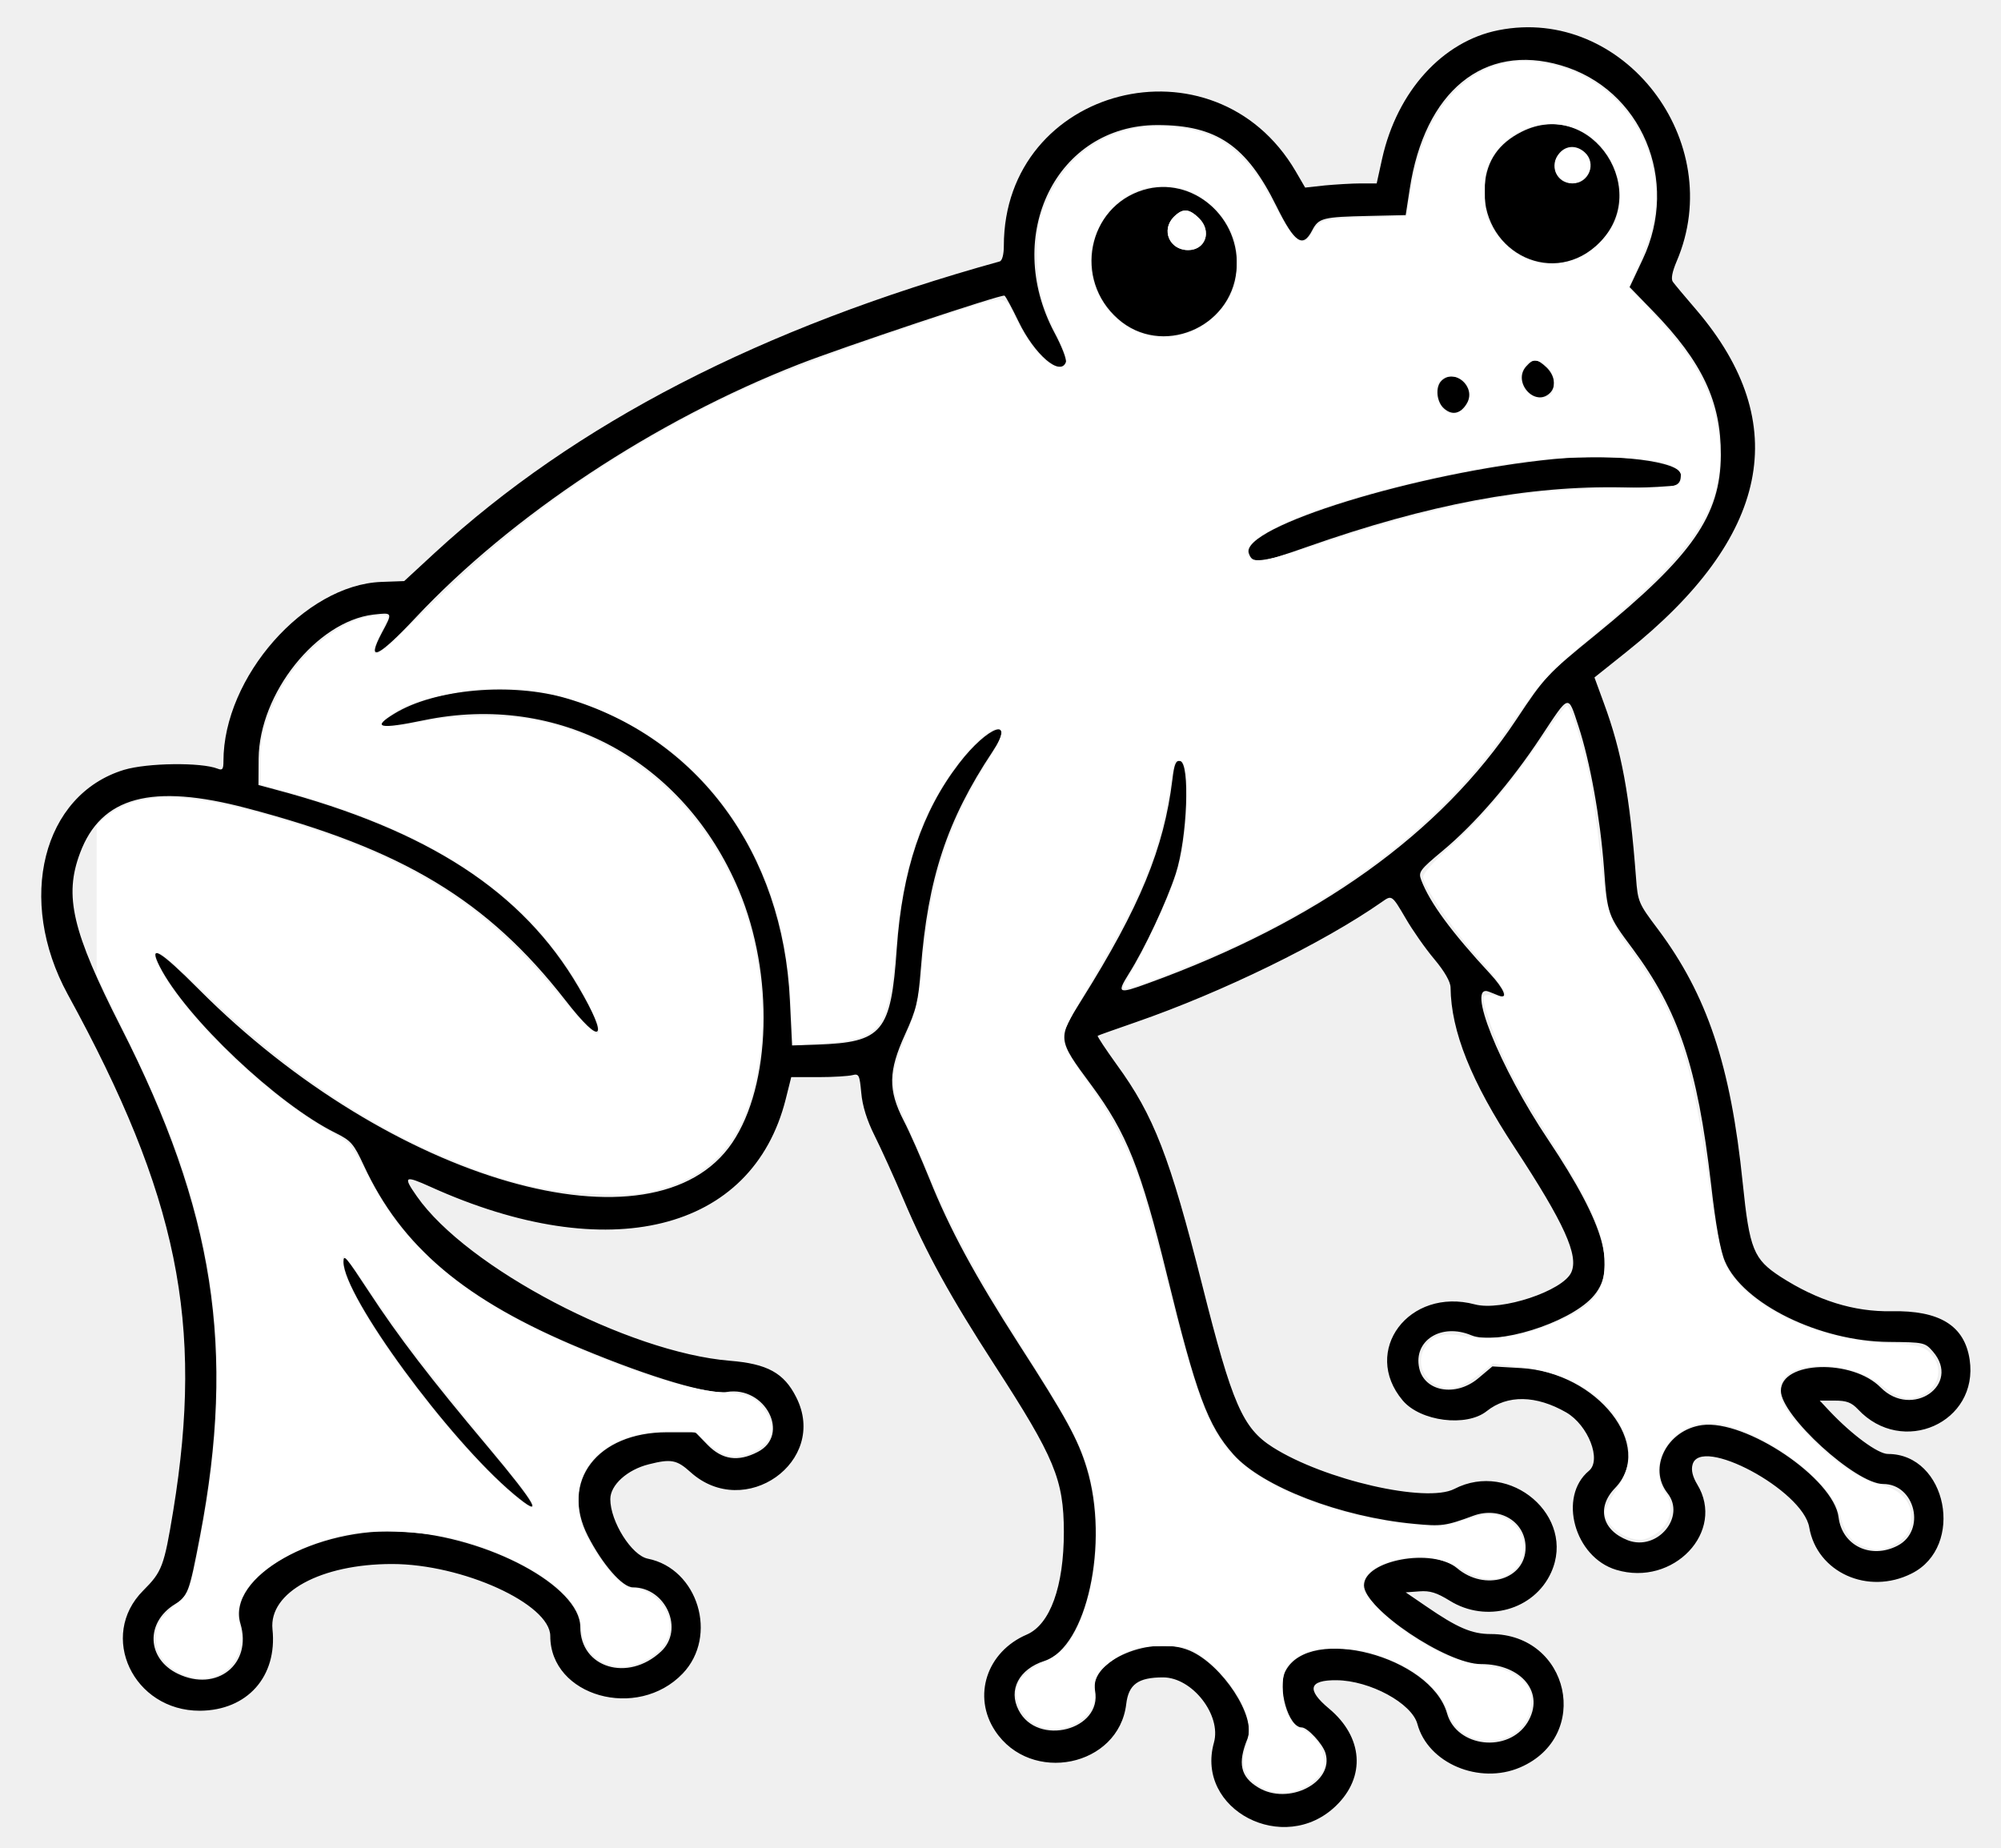
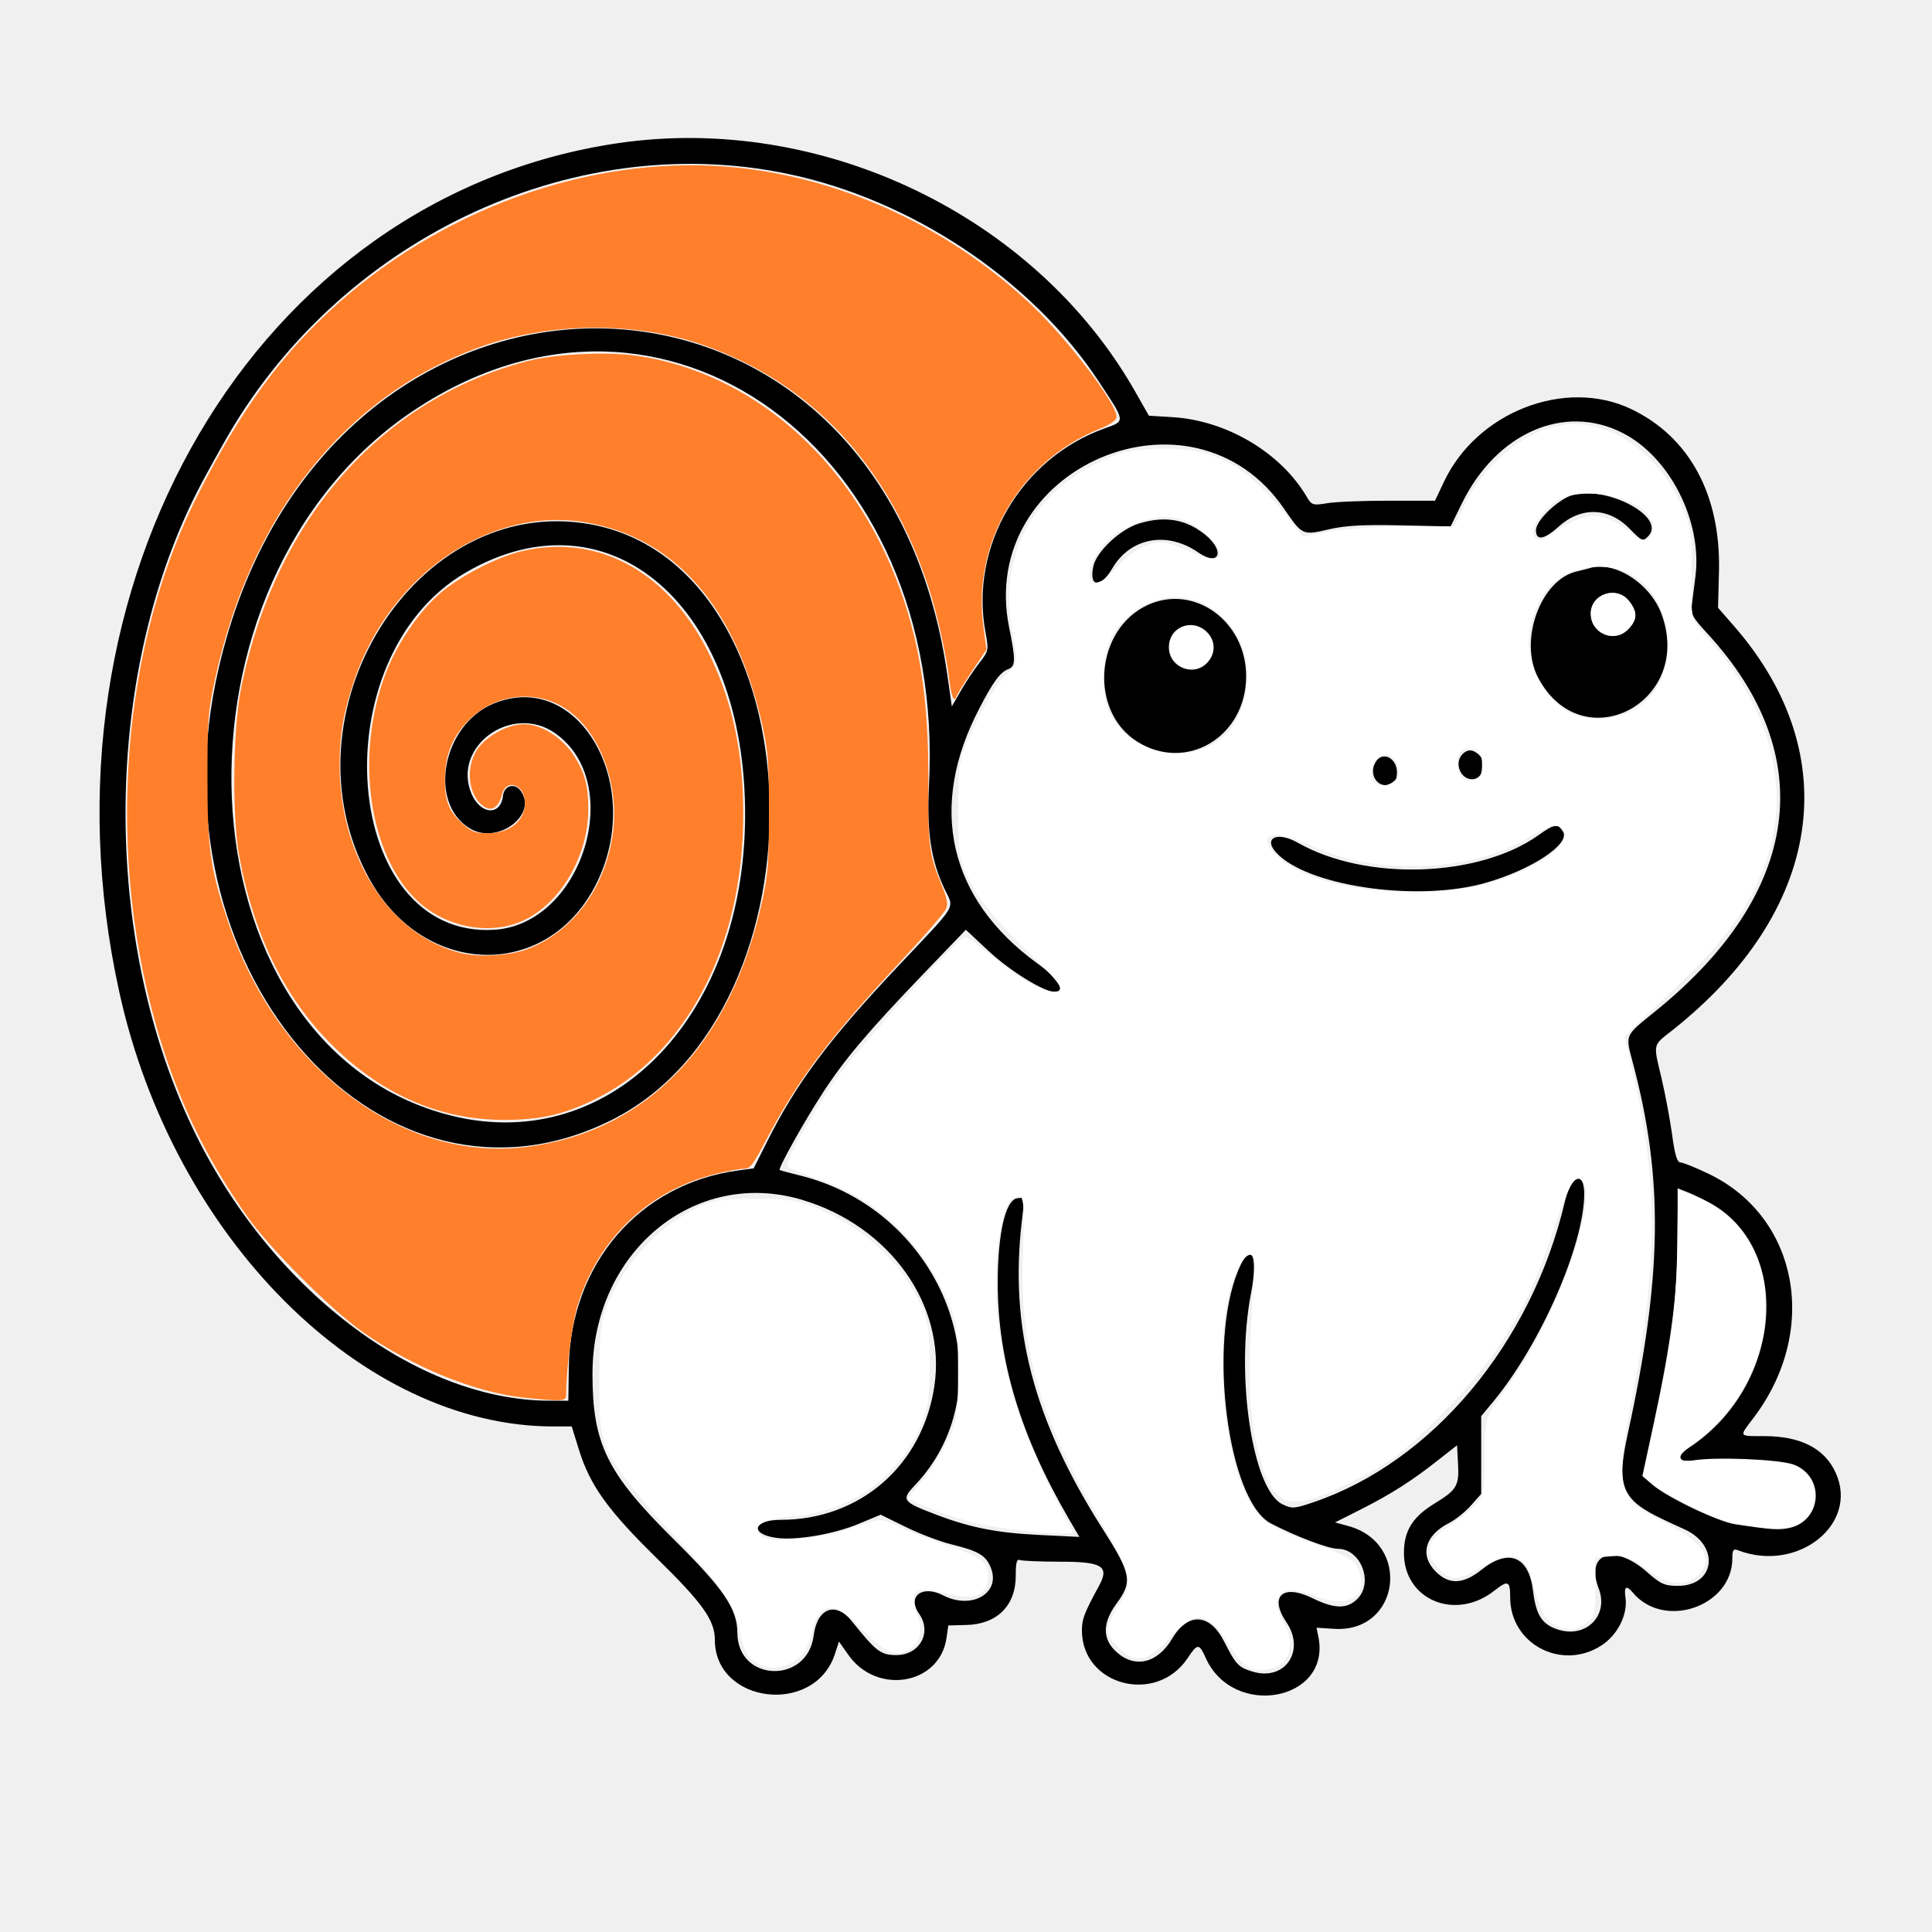
- <svg xmlns="http://www.w3.org/2000/svg" version="1.0" width="600pt" height="554pt" viewBox="0 0 600 554" preserveAspectRatio="xMidYMid meet" id="svg7">
-   <defs id="defs7" />
-   <g transform="translate(0,554) scale(0.05,-0.05)" fill="#000000" stroke="none" id="g7">
-     <path d="M8987 10899 c-336 -66 -608 -367 -698 -769 l-33 -150 -95 0 c-52 0 -149 -6 -215 -12 l-119 -13 -57 98 c-488 833 -1750 510 -1750 -448 0 -52 -10 -89 -25 -93 -1428 -396 -2544 -971 -3388 -1748 l-183 -169 -137 -5 c-459 -17 -947 -571 -947 -1075 0 -48 -6 -57 -35 -45 -100 39 -420 35 -561 -7 -489 -149 -647 -780 -338 -1346 661 -1207 817 -1970 633 -3097 -55 -334 -67 -366 -180 -479 -272 -272 -60 -722 340 -721 284 2 465 205 435 489 -22 221 290 391 717 391 423 0 949 -240 949 -432 0 -361 522 -509 794 -225 215 225 92 629 -209 689 -97 19 -225 223 -225 357 0 85 102 177 231 209 134 34 168 27 250 -47 325 -293 829 64 634 449 -73 146 -174 201 -398 219 -610 50 -1577 557 -1877 986 -85 121 -75 128 82 57 1067 -483 1930 -270 2130 526 l33 132 162 0 c90 0 182 6 205 12 39 10 43 1 53 -106 7 -79 34 -165 80 -257 38 -76 117 -249 174 -384 137 -323 281 -583 545 -991 361 -557 415 -687 416 -1001 0 -328 -82 -555 -222 -616 -241 -103 -328 -370 -190 -578 214 -323 741 -215 786 161 14 118 71 160 221 160 175 0 351 -226 305 -391 -113 -403 420 -680 731 -380 181 174 164 413 -41 584 -137 114 -121 172 46 170 200 -2 450 -138 484 -262 63 -236 371 -366 616 -261 432 186 297 800 -176 800 -113 0 -200 37 -390 168 l-120 82 82 6 c64 5 104 -8 182 -56 219 -136 506 -56 608 169 152 335 -244 676 -581 501 -168 -86 -779 54 -1088 250 -181 115 -243 258 -423 972 -195 771 -290 1017 -513 1323 -66 92 -118 170 -114 173 4 3 106 39 227 81 520 180 1128 477 1479 723 58 41 59 40 141 -100 41 -71 118 -181 172 -245 62 -74 97 -136 97 -170 3 -262 124 -564 384 -959 298 -454 386 -648 340 -749 -50 -111 -420 -234 -578 -192 -395 105 -683 -279 -433 -576 106 -126 383 -161 504 -64 124 99 296 96 477 -8 132 -77 213 -286 136 -350 -187 -155 -87 -519 164 -594 342 -103 658 230 485 513 -27 45 -37 85 -28 117 44 179 662 -152 700 -375 46 -270 352 -409 614 -277 322 161 212 717 -142 717 -60 0 -216 115 -351 258 l-58 62 90 0 c71 0 100 -11 139 -52 266 -285 726 -80 670 298 -31 204 -180 296 -470 290 -224 -4 -442 64 -663 206 -163 106 -187 164 -228 564 -72 706 -214 1128 -509 1522 -116 154 -120 163 -131 310 -38 496 -85 753 -193 1046 l-56 153 194 155 c858 685 998 1366 420 2046 -70 81 -134 158 -144 172 -12 17 -4 59 23 123 308 719 -320 1534 -1068 1386z m374 -211 c484 -141 715 -690 490 -1164 l-78 -166 140 -144 c296 -305 408 -543 407 -863 -2 -363 -171 -605 -750 -1077 -292 -238 -305 -251 -477 -510 -453 -683 -1195 -1214 -2208 -1581 -180 -66 -189 -61 -116 56 95 150 227 432 282 601 69 212 87 664 26 676 -25 5 -35 -18 -46 -110 -50 -413 -195 -765 -544 -1322 -147 -234 -147 -236 57 -511 213 -288 297 -498 456 -1146 173 -707 243 -898 397 -1070 173 -194 643 -375 1082 -416 167 -16 190 -13 358 49 158 57 312 -37 312 -191 0 -192 -244 -265 -411 -124 -148 124 -558 48 -558 -103 0 -139 495 -472 700 -472 248 0 388 -175 280 -351 -115 -184 -424 -149 -482 55 -98 343 -825 533 -969 254 -51 -98 18 -338 97 -338 35 0 126 -98 143 -154 53 -176 -222 -317 -404 -206 -106 64 -124 145 -64 292 54 132 -151 444 -345 528 -229 98 -604 -59 -569 -239 45 -237 -345 -338 -458 -118 -64 122 2 247 155 296 253 81 390 707 253 1157 -52 171 -125 305 -406 741 -267 416 -415 690 -537 993 -49 121 -118 279 -155 350 -94 184 -92 295 9 517 67 147 79 196 94 390 42 546 157 893 429 1303 144 217 -25 159 -200 -69 -222 -289 -340 -639 -373 -1110 -35 -503 -85 -562 -478 -576 l-150 -5 -13 270 c-41 886 -552 1579 -1337 1811 -331 98 -792 58 -1035 -91 -138 -84 -91 -95 175 -40 809 168 1562 -238 1891 -1019 212 -504 195 -1168 -40 -1515 -467 -689 -2046 -236 -3197 919 -236 237 -307 279 -236 138 157 -307 703 -824 1055 -998 92 -46 108 -64 168 -193 227 -491 608 -812 1309 -1102 414 -172 762 -275 869 -258 231 37 383 -258 185 -360 -118 -61 -213 -47 -301 43 l-73 75 -170 0 c-418 0 -642 -293 -475 -621 88 -172 208 -309 270 -309 199 0 310 -254 169 -385 -198 -185 -484 -98 -484 147 0 244 -552 541 -1063 572 -523 32 -1059 -272 -975 -552 72 -242 -142 -413 -376 -300 -186 90 -195 307 -17 417 78 49 85 66 151 411 214 1119 85 1951 -475 3050 -292 575 -342 786 -245 1044 126 338 429 420 1000 269 936 -246 1443 -552 1910 -1151 221 -285 266 -240 79 79 -335 573 -900 940 -1819 1184 l-100 27 1 159 c4 391 348 822 688 863 117 13 117 14 51 -109 -97 -183 -23 -150 201 89 578 616 1434 1183 2299 1521 263 103 1218 422 1234 412 7 -4 45 -74 84 -155 96 -199 250 -332 284 -244 6 16 -25 96 -69 178 -311 587 15 1243 617 1244 356 0 535 -122 715 -487 109 -220 158 -253 214 -145 39 75 63 81 341 87 l220 5 24 156 c89 586 445 878 907 742z m105 -3963 c70 -214 130 -547 153 -849 20 -279 22 -285 172 -486 276 -372 388 -707 470 -1410 28 -248 56 -402 84 -466 108 -253 568 -479 982 -482 211 -2 217 -3 265 -58 171 -199 -126 -404 -313 -216 -171 174 -599 160 -599 -19 0 -149 449 -559 613 -559 193 0 259 -281 87 -370 -160 -83 -333 0 -354 170 -28 232 -557 589 -819 553 -210 -29 -326 -257 -207 -408 112 -142 -61 -349 -237 -283 -156 60 -190 197 -78 313 243 251 -104 694 -563 720 l-172 10 -87 -73 c-134 -111 -321 -78 -352 63 -36 165 132 272 312 197 150 -62 578 70 724 225 156 164 82 431 -261 945 -296 441 -498 948 -356 890 17 -7 44 -17 60 -24 56 -23 30 41 -53 131 -232 250 -363 428 -414 563 -18 48 -10 60 128 175 196 163 410 411 589 682 174 263 162 260 226 66z" id="path1" />
-     <path d="M9124 10289 c-136 -69 -208 -172 -220 -318 -32 -385 385 -615 666 -367 357 315 -23 899 -446 685z m379 -122 c74 -66 26 -187 -73 -187 -97 0 -143 110 -77 183 41 46 102 47 150 4z" id="path2" />
-     <path d="M6857 9941 c-335 -102 -421 -538 -152 -774 259 -228 677 -57 710 290 31 317 -264 572 -558 484z m334 -170 c78 -78 39 -191 -66 -191 -112 0 -164 121 -85 200 53 53 91 50 151 -9z" id="path3" />
-     <path d="M9153 8883 c-85 -94 53 -249 143 -159 38 38 28 105 -22 153 -57 53 -78 54 -121 6z" id="path4" />
-     <path d="M8644 8796 c-37 -37 -29 -126 15 -165 50 -45 102 -33 139 32 55 98 -76 211 -154 133z" id="path5" />
-     <path d="M9320 8327 c-819 -80 -1881 -407 -1831 -564 22 -68 63 -64 352 38 725 255 1325 368 1895 356 314 -7 343 -1 344 76 1 80 -396 129 -760 94z" id="path6" />
-     <path d="M2060 3512 c0 -206 630 -1065 1021 -1393 188 -157 139 -67 -153 281 -348 414 -538 662 -718 937 -136 207 -150 224 -150 175z" id="path7" />
+ <svg xmlns="http://www.w3.org/2000/svg" version="1.0" width="600pt" height="600pt" viewBox="0 0 600 600" preserveAspectRatio="xMidYMid meet" id="svg8">
+   <defs id="defs8" />
+   <g transform="translate(0,600) scale(0.05,-0.05)" fill="#000000" stroke="none" id="g8">
+     <path d="M3840 11111 c-2249 -330 -3659 -2728 -3099 -5273 335 -1525 1508 -2698 2697 -2698 l113 0 45 -145 c69 -222 179 -375 485 -675 283 -277 359 -384 359 -505 0 -397 617 -473 745 -91 l26 80 57 -81 c177 -255 570 -188 611 104 l11 77 114 3 c189 5 305 121 305 304 0 85 6 108 27 99 15 -5 129 -10 252 -10 260 0 305 -29 237 -152 -92 -170 -105 -203 -105 -277 2 -341 461 -461 656 -171 62 94 72 94 113 2 171 -380 779 -267 700 130 l-12 58 111 -7 c407 -25 482 532 85 639 l-81 22 157 79 c188 95 319 178 481 306 l120 94 6 -112 c8 -140 -7 -165 -148 -251 -135 -83 -188 -169 -188 -306 0 -292 321 -425 563 -233 84 66 97 60 97 -43 0 -288 317 -457 564 -300 103 65 168 194 152 301 -10 67 5 77 45 30 194 -234 619 -87 619 212 0 52 6 61 35 50 370 -142 752 161 607 481 -69 152 -218 228 -445 228 -160 0 -156 -6 -68 110 413 541 284 1250 -276 1519 -81 39 -160 71 -176 71 -20 0 -35 49 -52 178 -14 98 -43 253 -65 345 -52 218 -56 201 65 296 933 737 1084 1706 390 2507 l-104 119 6 233 c10 470 -185 829 -545 1001 -410 196 -960 -18 -1164 -453 l-55 -116 -291 0 c-161 0 -333 -7 -382 -16 -85 -14 -93 -12 -124 41 -162 275 -499 474 -834 494 l-146 9 -87 153 c-621 1090 -1945 1725 -3209 1540z m1044 -189 c772 -158 1525 -659 1941 -1292 168 -254 166 -244 36 -291 -520 -186 -839 -731 -740 -1266 21 -111 19 -117 -37 -189 -32 -41 -84 -118 -115 -173 l-57 -99 -27 189 c-409 2902 -3952 2870 -4546 -41 -373 -1836 1047 -3413 2451 -2721 1384 682 1295 3443 -120 3704 -1086 199 -1943 -1174 -1375 -2203 345 -623 1125 -629 1418 -10 289 612 -127 1317 -649 1099 -318 -133 -408 -620 -143 -776 171 -101 421 87 313 235 -38 52 -103 33 -110 -32 -15 -126 -141 -116 -196 15 -122 293 252 563 520 375 441 -310 170 -1187 -378 -1221 -948 -59 -1087 1688 -177 2219 897 523 1741 -214 1735 -1514 -5 -1274 -865 -2127 -1865 -1849 -1670 462 -1794 3303 -191 4371 1552 1034 3308 -247 3198 -2332 -15 -284 13 -466 97 -642 60 -126 87 -81 -281 -471 -434 -459 -639 -733 -823 -1101 l-82 -163 -96 -13 c-615 -83 -1043 -581 -1052 -1225 l-3 -205 -113 0 c-832 -1 -1751 702 -2224 1701 -583 1230 -546 2909 90 4055 22 41 68 124 102 184 702 1262 2152 1959 3499 1682z m5194 -1611 c293 -149 495 -547 453 -889 -5 -39 -14 -110 -20 -157 -11 -81 -6 -91 94 -200 700 -761 583 -1613 -322 -2345 -195 -158 -188 -142 -141 -322 192 -721 183 -1326 -33 -2310 -70 -320 -36 -404 220 -525 22 -11 83 -39 134 -62 221 -101 191 -351 -41 -351 -83 0 -107 11 -191 85 -205 181 -386 120 -301 -102 63 -165 -75 -308 -248 -256 -103 31 -142 90 -160 242 -26 215 -150 266 -320 131 -114 -91 -201 -94 -284 -12 -101 102 -68 225 80 301 42 21 104 71 139 111 l63 71 0 242 0 241 77 93 c293 355 562 970 563 1287 0 148 -82 114 -121 -50 -207 -878 -823 -1614 -1559 -1864 -120 -41 -135 -42 -193 -14 -188 88 -295 803 -197 1309 47 244 -1 332 -79 145 -190 -456 -65 -1431 202 -1572 151 -79 358 -158 417 -158 142 0 223 -209 121 -311 -64 -64 -142 -63 -280 5 -184 90 -270 11 -161 -150 120 -177 -8 -367 -209 -307 -89 27 -104 43 -177 186 -89 177 -225 185 -323 20 -90 -153 -230 -188 -345 -85 -90 80 -90 180 -1 302 101 136 92 185 -89 468 -427 673 -577 1246 -499 1909 l17 146 -47 -6 c-72 -11 -120 -219 -120 -527 0 -481 142 -950 444 -1468 l63 -108 -247 12 c-264 13 -428 45 -639 125 -214 81 -222 92 -136 183 592 623 185 1709 -722 1927 -60 15 -113 29 -117 32 -12 8 151 300 266 477 134 207 283 383 618 732 l272 283 136 -127 c131 -124 346 -258 413 -258 76 0 28 80 -106 177 -551 401 -680 971 -359 1583 87 168 130 226 182 245 43 17 44 58 3 257 -201 993 1140 1571 1709 736 112 -163 114 -164 276 -126 103 24 213 30 447 25 l310 -7 70 143 c214 438 636 623 998 438z m523 -4772 c541 -275 477 -1146 -112 -1532 -79 -51 -64 -94 26 -78 134 24 542 7 627 -26 199 -77 173 -356 -35 -395 -65 -12 -106 -9 -327 24 -106 15 -422 166 -515 245 l-64 55 71 329 c109 506 148 807 148 1154 l0 304 49 -19 c27 -10 87 -37 132 -61z m-5620 9 c545 -162 896 -654 823 -1154 -72 -494 -461 -834 -955 -834 -173 0 -194 -89 -27 -112 126 -17 359 23 516 89 l132 55 155 -76 c85 -42 211 -90 280 -107 172 -43 217 -68 248 -144 67 -159 -117 -266 -295 -174 -130 67 -226 -6 -149 -115 81 -116 3 -256 -142 -256 -96 0 -126 23 -274 208 -101 128 -217 86 -239 -86 -38 -305 -473 -290 -474 16 -1 150 -85 274 -396 582 -414 409 -504 592 -504 1026 0 756 631 1281 1301 1082z" id="path1" />
+     <path d="M9730 8910 c-95 -51 -190 -153 -190 -204 0 -66 52 -58 141 23 140 126 311 120 441 -13 75 -77 82 -81 113 -49 132 131 -314 345 -505 243z" id="path2" />
+     <path d="M7073 8748 c-115 -36 -262 -173 -282 -265 -29 -131 44 -139 118 -13 112 191 339 233 533 99 130 -90 170 5 46 108 -120 98 -252 121 -415 71z" id="path3" />
+     <path d="M9870 8470 c-11 -3 -45 -12 -75 -19 -225 -49 -364 -430 -241 -661 274 -515 971 -152 765 399 -72 191 -297 332 -449 281z m249 -203 c54 -69 52 -118 -8 -178 -86 -86 -231 -23 -231 100 0 123 162 176 239 78z" id="path4" />
+     <path d="M7130 8243 c-330 -151 -369 -662 -64 -851 306 -189 674 33 674 408 0 341 -321 574 -610 443z m364 -166 c57 -54 59 -135 5 -193 -85 -91 -239 -29 -239 96 0 125 142 183 234 97z" id="path5" />
+     <path d="M9084 7316 c-53 -53 -14 -156 59 -156 67 0 97 98 46 149 -38 37 -72 40 -105 7z" id="path6" />
+     <path d="M8541 7261 c-36 -66 7 -145 74 -137 44 5 56 18 61 62 12 102 -91 159 -135 75z" id="path7" />
+     <path d="M9555 6812 c-371 -263 -1071 -286 -1491 -48 -142 81 -230 23 -119 -78 217 -199 878 -286 1284 -169 285 81 527 242 479 318 -33 52 -52 49 -153 -23z" id="path8" />
  </g>
-   <path style="fill:#ffffff;stroke-width:0.909" d="m 505.909,715.369 c -7.921,-3.431 -10.328,-8.793 -7.698,-17.152 2.039,-6.484 1.349,-11.678 -2.524,-18.975 -3.539,-6.668 -12.289,-15.87 -17.959,-18.885 -3.54,-1.882 -5.316,-2.172 -13.182,-2.155 -8.056,0.018 -9.739,0.317 -14.783,2.629 -5.796,2.656 -11.934,8.32 -12.157,11.217 -0.067,0.874 -0.039,3.225 0.063,5.225 0.529,10.422 -13.94,17.666 -24.031,12.03 -2.496,-1.394 -4.309,-3.387 -5.782,-6.356 -3.91,-7.883 -0.832,-13.531 10.258,-18.824 3.257,-1.555 6.729,-4.029 8.008,-5.707 9.7,-12.728 14.536,-38.18 11.286,-59.398 -2.599,-16.968 -6.716,-25.697 -27.823,-58.994 C 390.272,509.559 380.798,492.123 371.539,470 c -2.511,-6 -6.597,-15.409 -9.079,-20.909 -7.057,-15.636 -7.034,-17.855 0.385,-36.611 3.9,-9.86 4.265,-11.535 5.875,-26.951 3.746,-35.872 10.226,-55.796 26.617,-81.844 5.382,-8.553 6.416,-12.321 3.382,-12.321 -5.165,0 -18.189,14.989 -25.76,29.649 -8.194,15.865 -12.401,32.282 -14.787,57.704 -3.216,34.262 -5.382,36.884 -31.895,38.595 l -9.178,0.592 -0.632,-12.766 c -1.13,-22.826 -4.656,-40.019 -11.429,-55.731 -12.488,-28.966 -31.711,-49.502 -58.636,-62.641 -19.518,-9.525 -37.43,-12.971 -56.851,-10.937 -9.957,1.043 -23.04,4.269 -28.498,7.027 -3.967,2.005 -8.778,5.697 -8.778,6.736 0,1.408 6.19,0.987 16.364,-1.113 12.905,-2.664 35.077,-2.857 46.364,-0.405 38.325,8.329 68.737,36.056 82.581,75.29 5.823,16.504 8.423,38.403 6.583,55.458 -3.601,33.38 -16.701,51.021 -42.46,57.178 -7.074,1.691 -9.858,1.869 -22.613,1.445 -19.746,-0.656 -34.946,-4.106 -56.787,-12.889 C 147.856,450.703 115.246,428.884 83.182,398.236 66.383,382.179 63.465,379.808 62.133,381.14 c -0.681,0.681 -0.129,2.53 1.873,6.276 10.531,19.706 43.612,51.477 67.069,64.413 3.409,1.88 7.153,4.283 8.321,5.34 1.168,1.057 4.589,6.755 7.603,12.663 6.946,13.616 13.588,22.53 24.633,33.056 11.347,10.814 25.612,20.237 44.278,29.248 29.002,14 57.217,23.521 72.88,24.591 8.106,0.554 10.235,1.026 12.968,2.877 3.551,2.404 6.879,8.199 6.879,11.976 0,5.32 -7.524,10.692 -14.975,10.692 -4.022,0 -8.559,-2.626 -13.138,-7.604 -2.074,-2.255 -2.696,-2.396 -10.558,-2.396 -10.065,0 -16.451,1.116 -22.668,3.963 -10.327,4.728 -16.048,12.849 -16.048,22.78 0,6.914 0.623,9.653 3.534,15.53 C 240.249,625.579 248.734,635 253.208,635 c 4.091,0 9.892,3.628 12.26,7.667 4.753,8.111 2.289,15.742 -6.717,20.801 -11.622,6.528 -24.191,1.435 -25.996,-10.535 -1.178,-7.813 -1.614,-8.961 -5.051,-13.309 -7.165,-9.064 -26.026,-19.198 -45.047,-24.204 -11.004,-2.896 -31.761,-4.038 -41.829,-2.301 -21.74,3.751 -41.626,16.028 -44.9,27.722 -0.939,3.354 -0.95,5.227 -0.056,9.441 3.235,15.243 -10.05,25.506 -24.054,18.581 -6.215,-3.073 -9.545,-7.909 -9.545,-13.863 0,-5.077 1.714,-8.004 7.66,-13.084 5.902,-5.042 6.27,-6.037 10.47,-28.279 8.999,-47.66 8.457,-87.708 -1.721,-127.067 C 72.825,463.919 65.468,445.092 49.94,413.011 L 38.636,389.658 v -29.99 -29.99 l 3.381,-2.787 c 11.58,-9.545 27.939,-10.494 56.192,-3.26 24.15,6.183 46.493,14.258 63.467,22.936 24.423,12.487 40.894,26.088 61.598,50.865 12.563,15.035 16.271,18.246 16.271,14.094 0,-0.911 -1.8,-5.309 -4,-9.773 -19.805,-40.179 -59.105,-68.101 -119.293,-84.756 l -12.142,-3.36 -0.01,-8.218 c -0.012,-10.414 1.618,-16.855 7.01,-27.691 8.192,-16.464 24.949,-30.118 38.704,-31.537 3.205,-0.331 5.186,-0.188 5.186,0.373 0,0.499 -1.222,3.318 -2.716,6.264 -2.658,5.242 -3.443,8.537 -2.032,8.537 1.698,0 6.274,-4.075 22.93,-20.417 29.692,-29.134 58.346,-50.39 95.819,-71.083 27.47,-15.169 50.718,-24.635 102.315,-41.66 33.707,-11.122 29.626,-11.119 35.226,-0.021 5.781,11.456 12.459,18.636 17.332,18.636 3.809,0 3.159,-4.224 -2.321,-15.08 -5.274,-10.447 -7.008,-17.854 -7.004,-29.92 0.002,-8.309 0.412,-12.101 1.717,-15.909 6.289,-18.342 18.491,-30.119 35.316,-34.086 11.272,-2.658 25.821,-1.14 35.346,3.687 6.053,3.067 13.923,11.044 17.931,18.173 1.672,2.974 4.938,8.836 7.257,13.026 5.883,10.628 9.363,12.404 12.483,6.372 2.683,-5.188 4.685,-5.749 21.883,-6.124 l 15.692,-0.342 0.475,-2.398 c 0.261,-1.319 0.917,-5.057 1.458,-8.307 2.908,-17.468 8.833,-30.699 17.707,-39.545 11.275,-11.24 24.802,-14.466 41.33,-9.859 28.087,7.829 44.609,37.419 36.977,66.223 -0.662,2.5 -2.959,8.527 -5.103,13.393 l -3.899,8.848 8.283,8.665 c 18.928,19.799 26.383,33.956 27.972,53.119 2.123,25.605 -9.032,42.749 -50.054,76.927 -17.704,14.751 -21.581,18.933 -33.099,35.712 -23.547,34.302 -57.186,62.282 -101.681,84.574 -18.522,9.28 -52.397,22.738 -53.351,21.195 -0.234,-0.378 0.844,-2.717 2.395,-5.196 4.66,-7.452 15.822,-31.279 18.296,-39.054 3.028,-9.518 4.454,-19.498 4.549,-31.818 0.091,-11.838 -0.559,-15 -3.082,-15 -0.99,0 -1.803,0.102 -1.806,0.227 -0.003,0.125 -0.829,5.136 -1.836,11.136 -4.418,26.321 -11.341,43.167 -32.095,78.101 -5.32,8.956 -9.935,17.675 -10.254,19.376 -0.8,4.262 1.21,8.338 10.372,21.039 8.458,11.725 15.855,26.087 20.195,39.211 1.571,4.75 6.314,22.081 10.54,38.514 11.48,44.637 15.678,56.511 23.702,67.047 11.309,14.848 42.498,27.608 75.491,30.883 10.175,1.01 10.226,1.005 19.645,-1.851 8.59,-2.605 9.825,-2.768 13.663,-1.802 10.44,2.629 13.888,15.463 5.948,22.144 -5.368,4.517 -12.71,4.237 -20.866,-0.797 -9.045,-5.583 -19.468,-6.335 -30.514,-2.202 -5.494,2.055 -8.533,5.284 -8.533,9.063 0,3.712 9.357,13.352 19.347,19.933 10.653,7.018 19.814,10.767 28.826,11.794 12.322,1.405 19.1,6.483 19.1,14.309 0,8.968 -7.266,15.715 -16.878,15.672 -8.278,-0.037 -14.038,-4.097 -16.623,-11.717 -3.174,-9.358 -13.205,-17.431 -27.863,-22.425 -5.883,-2.004 -9.01,-2.495 -16.364,-2.567 -7.995,-0.078 -9.633,0.185 -13.589,2.184 -6.553,3.311 -8.238,6.084 -8.19,13.479 0.052,8.027 2.76,14.252 6.969,16.023 5.652,2.377 9.81,8.21 9.81,13.761 0,2.737 -0.663,4.013 -3.471,6.685 -5.512,5.244 -13.648,6.881 -20.165,4.058 z M 211.043,597.766 c -1.276,-1.929 -8.342,-10.796 -15.7,-19.705 -25.763,-31.19 -34.064,-42.068 -49.335,-64.652 -4.141,-6.125 -7.957,-11.136 -8.479,-11.136 -1.824,0 -0.005,7.09 3.734,14.562 10.262,20.502 36.147,54.388 56.735,74.271 12.569,12.138 18.763,15.301 13.045,6.661 z M 528.439,217.2 c 32.03,-10.688 60.083,-17.34 86.106,-20.416 4.5,-0.532 18.614,-1.204 31.364,-1.493 12.75,-0.289 23.898,-0.897 24.773,-1.35 0.875,-0.453 1.591,-1.838 1.591,-3.077 0,-5.564 -11.131,-8.129 -35,-8.066 -18.351,0.048 -30.504,1.451 -55,6.347 -52.45,10.484 -90.365,26.035 -82.545,33.855 2.211,2.211 8.532,0.934 28.712,-5.8 z m 57.492,-54.707 c 3.965,-5.041 0.572,-12.038 -5.838,-12.038 -5.383,0 -7.57,5.24 -4.591,11.001 2.46,4.757 7.137,5.222 10.429,1.037 z m 34.291,-4.95 c 0.628,-0.521 1.141,-2.565 1.141,-4.542 0,-6.502 -7.521,-11.468 -11.085,-7.319 -2.217,2.582 -2.665,4.857 -1.594,8.103 1.644,4.98 7.691,6.95 11.537,3.758 z M 478.017,131.857 c 5.82,-2.753 11.806,-8.882 14.532,-14.879 1.472,-3.239 1.94,-6.089 1.964,-11.978 0.028,-6.625 -0.323,-8.452 -2.463,-12.808 -3.146,-6.406 -8.783,-12.026 -15.226,-15.179 -6.471,-3.167 -16.323,-3.352 -22.893,-0.429 -13.387,5.956 -20.843,21.885 -16.782,35.855 5.382,18.514 24.039,27.379 40.867,19.418 z m 153.241,-28.716 c 6.133,-2.638 13.056,-10.151 15.142,-16.433 3.236,-9.742 0.17,-21.894 -7.444,-29.508 -12.357,-12.357 -34.115,-9.264 -42.593,6.055 -2.494,4.506 -2.727,5.667 -2.725,13.564 0.002,7.3 0.333,9.269 2.142,12.727 7.321,13.999 21.715,19.515 35.478,13.595 z" id="path8" transform="scale(0.75)" />
-   <path style="fill:#ffffff;stroke-width:1.373" d="m 743.979,617.851 c -4.289,-1.87 -6.29,-4.897 -8.917,-13.492 -4.464,-14.602 -34.949,-35.393 -51.895,-35.393 -14.999,0 -25.22,16.649 -17.253,28.102 3.333,4.791 2.356,11.064 -2.34,15.015 -2.323,1.955 -5.751,3.554 -7.618,3.554 -6.848,0 -14.239,-5.856 -14.239,-11.28 0,-1.019 2.162,-5.208 4.804,-9.309 5.685,-8.823 6.224,-15.418 1.979,-24.187 -6.196,-12.8 -21.05,-21.866 -39.676,-24.217 l -11.948,-1.508 -5.376,4.28 c -2.957,2.354 -7.087,4.698 -9.178,5.208 -8.94,2.183 -16.796,-6.18 -13.433,-14.299 2.372,-5.726 6.82,-7.639 14.75,-6.345 11.543,1.884 21.261,1.018 31.985,-2.85 20.937,-7.552 26.512,-13.615 25.796,-28.05 -0.538,-10.839 -5.79,-22.634 -20.027,-44.975 -5.311,-8.334 -12.273,-19.921 -15.472,-25.749 -6.231,-11.354 -13.957,-31.942 -12.731,-33.926 0.41,-0.663 2.539,-0.811 4.732,-0.33 2.193,0.482 3.987,0.346 3.987,-0.301 0,-1.859 -4.041,-7.294 -12.047,-16.2 -9.209,-10.245 -20.897,-27.526 -20.897,-30.896 0,-1.405 4.343,-6.379 9.787,-11.209 12.644,-11.217 25.065,-25.749 37.047,-43.342 5.27,-7.738 10.083,-14.07 10.695,-14.07 1.388,0 6.262,15.378 8.923,28.154 1.102,5.293 2.978,18.573 4.167,29.512 2.77,25.474 3.405,27.58 11.78,39.106 19.261,26.507 24.899,43.284 32.213,95.853 1.913,13.749 4.522,26.983 5.953,30.198 7.453,16.739 34.951,30.388 64.685,32.106 12.51,0.723 14.759,1.234 17.501,3.976 5.509,5.509 3.705,13.923 -3.638,16.965 -5.272,2.184 -9.271,1.155 -15.858,-4.08 -12.733,-10.119 -37.499,-10.401 -39.995,-0.456 -1.414,5.635 0.719,9.85 9.925,19.609 10.629,11.267 21.246,18.669 29.409,20.503 7.938,1.783 12.597,6.61 12.597,13.048 0,5.64 -1.76,8.338 -7.313,11.209 -4.634,2.397 -7.485,2.411 -12.865,0.066 z" id="path9" transform="scale(0.75)" />
-   <path style="fill:#ffffff;stroke-width:0.254" d="m 625.706,72.546 c -1.42,-0.663 -3.016,-2.286 -3.616,-3.678 -0.584,-1.356 -0.524,-3.956 0.124,-5.404 0.753,-1.68 2.385,-3.348 3.925,-4.01 2.42,-1.041 5.387,-0.334 7.511,1.791 1.36,1.36 1.9,2.585 2.022,4.59 0.085,1.398 -0.004,1.927 -0.516,3.044 -1.68,3.67 -5.92,5.316 -9.45,3.668 z" id="path10" transform="scale(0.75)" />
-   <path style="fill:#ffffff;stroke-width:0.041" d="m 473.989,99.93 c -1.316,-0.133 -2.799,-0.652 -3.807,-1.333 -2.571,-1.739 -3.805,-4.681 -3.208,-7.646 0.34,-1.688 1.326,-3.33 2.812,-4.684 1.194,-1.088 2.168,-1.695 3.137,-1.954 0.552,-0.147 1.414,-0.158 1.953,-0.024 0.944,0.235 1.912,0.765 3.001,1.645 2.541,2.051 3.839,4.069 4.179,6.497 0.09,0.641 0.061,1.663 -0.065,2.259 -0.685,3.258 -3.434,5.315 -7.057,5.282 -0.317,-0.003 -0.743,-0.022 -0.947,-0.043 z" id="path11" transform="scale(0.75)" />
+   <path style="fill:#ff7f2a;stroke-width:1.129" d="M 216.866,578.717 C 196.732,576.598 170.775,566.021 150.215,551.559 136.93,542.213 111.539,516.78 102.194,503.458 87.293,482.215 77.06,462.23 69.068,438.763 43.302,363.106 48.095,272.513 81.382,206.02 99.52,169.789 116.756,146.204 140.38,125.29 186.717,84.267 249.292,63.254 306.405,69.538 c 44.019,4.843 87.449,25.281 120.796,56.847 15.398,14.575 36.016,41.892 35.122,46.532 -0.238,1.236 -2.912,3.024 -6.954,4.649 -32.873,13.215 -52.822,47.04 -48.204,81.737 l 1.289,9.684 -6.292,9.401 c -3.461,5.17 -6.292,9.861 -6.292,10.424 0,0.563 -0.437,0.753 -0.97,0.424 -0.534,-0.33 -1.314,-3.536 -1.734,-7.126 -1.278,-10.925 -5.02,-27.79 -8.589,-38.711 -16.463,-50.378 -48.157,-84.576 -93.074,-100.425 -28.03,-9.891 -63.657,-9.657 -92.419,0.604 -55.969,19.969 -95.442,69.419 -110.099,137.928 -2.862,13.375 -3.082,16.308 -3.079,40.949 0.004,29.184 1.155,37.273 8.372,58.815 20.462,61.076 71.912,100.096 123.524,93.682 50.281,-6.248 85.143,-42.807 98.031,-102.802 2.18,-10.148 2.551,-15.281 2.571,-35.577 0.02,-20.37 -0.331,-25.343 -2.488,-35.232 -10.826,-49.619 -36.084,-78.804 -73.619,-85.064 -14.503,-2.419 -29.345,-0.272 -43.899,6.351 -23.632,10.753 -42.663,32.439 -51.665,58.871 -4.507,13.234 -6.097,22.445 -6.108,35.384 -0.034,38.37 21.21,71.002 50.694,77.869 7.525,1.753 20.324,0.912 27.229,-1.788 18.725,-7.323 31.822,-24.936 35.142,-47.259 2.901,-19.503 -4.505,-40.982 -17.565,-50.944 -12.543,-9.567 -30.467,-8.131 -41.961,3.364 -7,7 -10.022,14.731 -9.951,25.459 0.056,8.5 1.899,12.745 7.774,17.903 3.439,3.019 4.939,3.555 9.94,3.549 9.172,-0.012 15.388,-5.049 15.455,-12.524 0.067,-7.595 -7.793,-10.502 -9.543,-3.529 -1.594,6.352 -5.311,7.69 -9.317,3.354 -4.581,-4.959 -5.298,-13.958 -1.654,-20.766 3.245,-6.064 12.893,-11.68 20.099,-11.699 7.219,-0.019 15.974,5.584 20.927,13.395 4.236,6.679 5.7,12.267 5.7,21.752 0,19.299 -11.361,38.872 -26.741,46.073 -11.462,5.367 -26.337,3.993 -38.147,-3.524 -24.554,-15.627 -33.274,-61.619 -18.806,-99.191 4.455,-11.57 13.193,-24.51 21.672,-32.097 8.227,-7.361 24.054,-15.607 34.717,-18.088 32.002,-7.446 61.455,9.166 78.017,44.001 9.165,19.277 13.449,39.9 13.461,64.798 0.026,55.231 -23.891,100.51 -62.799,118.887 -12.29,5.805 -21.839,7.861 -36.415,7.839 -25.557,-0.037 -48.814,-9.796 -68.899,-28.91 C 118.701,414.871 105.469,388.723 99.087,354.644 96.057,338.466 96.424,302.066 99.786,285.235 113.721,215.485 157.545,165.397 218.546,149.499 c 11.189,-2.916 32.982,-3.958 45.252,-2.164 46.883,6.855 87.504,41.808 107.234,92.269 9.758,24.957 13.686,50.191 13.359,85.805 -0.221,24.017 0.422,28.842 5.455,40.929 2.258,5.424 2.738,7.839 1.964,9.89 -0.563,1.493 -8.79,11.043 -18.281,21.223 -30.28,32.476 -42.855,49.128 -56.163,74.372 -5.771,10.946 -6.707,12.141 -9.511,12.141 -1.71,0 -7.13,1.019 -12.044,2.265 -27.256,6.912 -47.725,26.34 -56.42,53.552 -2.424,7.585 -4.85,26.1 -5.007,38.208 -0.029,2.237 -2.278,2.331 -17.518,0.727 z" id="path9" transform="scale(0.75)" />
+   <path style="fill:#ffffff;stroke-width:1.954" d="m 519.282,691.323 c -2.886,-0.467 -6.639,-4.193 -10.432,-10.357 -8.591,-13.963 -13.594,-14.594 -24.191,-3.051 -9.489,10.335 -14.491,11.327 -21.545,4.273 -5.985,-5.985 -5.969,-7.166 0.24,-17.76 6.157,-10.507 5.91,-11.51 -9.226,-37.335 -23.904,-40.785 -32.133,-70.031 -30.546,-108.564 0.722,-17.519 0.369,-23.079 -1.462,-23.079 -4.408,0 -6.699,5.047 -8.703,19.176 -4.195,29.577 3.919,67.602 21.85,102.395 4.596,8.919 8.599,16.699 8.895,17.288 0.949,1.891 -25.49,-0.334 -38.426,-3.235 -6.884,-1.543 -16.426,-4.536 -21.204,-6.649 l -8.688,-3.843 5.188,-6.166 c 2.854,-3.391 7.558,-10.658 10.455,-16.148 4.759,-9.021 5.263,-11.958 5.235,-30.504 -0.029,-19.036 -0.48,-21.441 -6.225,-33.225 -11.178,-22.928 -28.717,-38.592 -52.018,-46.459 -6.146,-2.075 -11.706,-4.304 -12.356,-4.953 -1.368,-1.368 8.19,-18.841 19.172,-35.05 8.296,-12.245 51.604,-60.121 54.384,-60.121 0.947,0 5.813,3.541 10.814,7.869 11.187,9.683 23.703,16.259 27.886,14.654 2.391,-0.918 -0.843,-5.01 -13.622,-17.238 -10.411,-9.962 -18.887,-20.106 -22.381,-26.784 -5.156,-9.855 -5.624,-12.457 -5.624,-31.271 0,-19.596 0.324,-21.203 7.182,-35.626 3.95,-8.307 9.551,-17.299 12.446,-19.982 5.246,-4.862 5.256,-4.922 2.832,-17.769 -5.89,-31.214 7.774,-57.458 36.916,-70.906 8.672,-4.002 14.069,-5.08 25.642,-5.122 22.079,-0.08 34.694,6.963 51.793,28.917 l 5.863,7.528 11.597,-2.153 c 6.378,-1.184 20.495,-2.153 31.37,-2.153 h 19.773 l 4.167,-8.578 c 8.38,-17.248 24.357,-30.557 39.96,-33.287 18.305,-3.203 38.628,9.705 48.866,31.036 4.989,10.395 5.634,13.791 5.397,28.418 -0.359,22.203 -0.747,20.533 6.695,28.822 25.974,28.933 34.62,62.35 23.95,92.573 -6.625,18.766 -16.661,32.589 -38.882,53.551 l -19.669,18.555 4.295,18.697 c 9.513,41.416 9.282,77.948 -0.822,129.828 -7.549,38.759 -6.615,42.987 11.487,52.044 18.059,9.035 22.818,16.136 15.346,22.899 -5.37,4.859 -12.618,3.918 -20.976,-2.724 -5.764,-4.581 -9.102,-5.823 -14.438,-5.375 l -6.941,0.583 v 12.6 c 0,11.41 -0.461,12.857 -4.886,15.325 -3.728,2.079 -6.166,2.229 -10.285,0.632 -5.584,-2.165 -7.309,-5.159 -11.09,-19.254 -2.962,-11.041 -8.569,-12.574 -20.473,-5.598 -10.719,6.282 -12.987,6.327 -18.583,0.37 -5.384,-5.731 -4.166,-11.518 3.412,-16.21 2.875,-1.78 7.645,-5.439 10.601,-8.131 5.039,-4.59 5.375,-5.909 5.375,-21.137 0,-16.225 0.009,-16.254 8.975,-28.433 22.534,-30.611 41.605,-87.496 29.333,-87.496 -1.669,0 -5.36,8.348 -9.901,22.398 -10.1,31.246 -22.804,52.093 -45.996,75.48 -15.748,15.88 -21.371,20.123 -37.034,27.946 -28.396,14.181 -33.98,11.609 -40.426,-18.619 -2.842,-13.328 -2.886,-31.678 -0.167,-69.093 0.74,-10.184 -5.007,-7.112 -9.142,4.886 -7.346,21.312 -4.535,67.684 5.323,87.832 5.366,10.967 10.225,14.45 29.647,21.257 12.98,4.549 15.949,6.386 17.515,10.839 3.863,10.983 -4.91,15.702 -18.835,10.13 -13.846,-5.54 -19.068,-0.153 -11.921,12.298 6.019,10.487 -0.789,20.272 -12.759,18.336 z M 620.404,364.547 c 15.38,-5.181 27.492,-13.091 27.492,-17.955 0,-6.124 -4.745,-6.073 -14.859,0.16 -12.518,7.714 -29.344,11.899 -47.605,11.84 -17.709,-0.057 -28.549,-2.279 -43.684,-8.952 -15.85,-6.989 -22.34,-3.944 -12.01,5.634 15.131,14.03 62.242,18.849 90.666,9.273 z M 579.097,320.357 c 0.817,-5.716 -4.481,-9.923 -8.401,-6.67 -3.078,2.554 -3.902,8.151 -1.546,10.506 2.758,2.758 9.369,0.209 9.947,-3.837 z m 34.597,-3.711 c 0,-4.132 -1.06,-6.041 -3.628,-6.535 -5.208,-1.003 -7.819,2.485 -6.323,8.447 0.984,3.921 2.331,5.009 5.623,4.541 3.365,-0.478 4.328,-1.915 4.328,-6.452 z m -110.781,-8.881 c 14.389,-8.773 18.223,-33.541 7.39,-47.744 -13.291,-17.425 -35.201,-16.935 -48.545,1.086 -5.665,7.651 -6.684,26.293 -1.912,34.991 8.265,15.063 28.504,20.546 43.067,11.667 z m 175.764,-15.227 c 8.711,-6.203 12.832,-16.362 11.781,-29.039 -1.457,-17.57 -12.951,-29.061 -28.836,-28.827 -15.686,0.231 -25.693,9.967 -28.332,27.564 -1.673,11.155 4.718,24.977 14.607,31.59 8.423,5.632 21.851,5.071 30.78,-1.288 z M 462.662,234.701 c 2.928,-3.67 8.39,-7.684 12.137,-8.921 5.808,-1.917 8.161,-1.653 15.935,1.786 5.017,2.219 10.329,4.035 11.804,4.035 6.676,0 -0.151,-10.123 -10.381,-15.391 -12.635,-6.507 -34.379,2.765 -39.917,17.021 -3.863,9.947 2.896,10.9 10.42,1.47 z m 183.46,-15.929 c 3.977,-2.756 9.913,-5.087 13.191,-5.181 5.255,-0.149 8.556,1.436 19.097,9.17 3.703,2.717 7.324,-1.5 5.695,-6.633 -3.378,-10.644 -30.626,-15.868 -40.844,-7.83 -6.092,4.792 -9.704,10.885 -8.044,13.57 1.722,2.787 2.895,2.454 10.905,-3.097 z" id="path10" transform="scale(0.75)" />
+   <path style="fill:#ffffff;stroke-width:1.954" d="m 312.246,687.906 c -2.522,-1.766 -4.742,-5.961 -5.43,-10.261 -2.054,-12.836 -5.974,-18.785 -27.117,-41.157 -11.402,-12.065 -23.15,-26.526 -26.108,-32.137 -5.002,-9.489 -5.378,-11.841 -5.378,-33.655 0,-21.311 0.475,-24.466 5.2,-34.545 6.633,-14.15 18.229,-26.717 31.371,-33.998 9.282,-5.142 12.13,-5.726 27.926,-5.726 15.706,0 18.993,0.665 30.686,6.204 15.434,7.312 28.505,19.682 36.116,34.179 4.818,9.177 5.477,12.548 5.484,28.022 0.006,13.838 -0.881,19.517 -4.159,26.624 -9.687,21 -29.269,34.546 -52.65,36.423 -13.08,1.05 -18.182,4.603 -12.341,8.594 3.993,2.729 25.012,0.484 37.907,-4.048 10.907,-3.834 11.363,-3.843 18.297,-0.363 3.911,1.963 12.981,5.498 20.156,7.856 14.413,4.738 17.863,7.599 16.911,14.022 -1.056,7.12 -5.932,8.772 -17.296,5.859 -12.767,-3.272 -15.533,-1.295 -11.971,8.554 2.813,7.78 0.738,13.695 -5.498,15.675 -4.952,1.572 -9.044,-0.759 -18.551,-10.571 -10.986,-11.337 -17.128,-10.252 -19.881,3.512 -2.308,11.539 -14.663,17.247 -23.673,10.936 z" id="path11" transform="scale(0.75)" />
+   <path style="fill:#ffffff;stroke-width:0.479" d="m 723.679,631.716 c -8.528,-1.317 -13.277,-2.961 -24.442,-8.46 -7.885,-3.883 -13.34,-7.247 -16.872,-10.402 l -2.015,-1.8 3.103,-14.378 c 9.104,-42.187 10.764,-54.747 11.1,-83.99 0.128,-11.137 0.281,-20.249 0.339,-20.249 0.546,0 7.189,2.966 10.815,4.828 9.405,4.83 15.339,10.748 19.911,19.853 1.578,3.143 3.155,7.207 3.905,10.064 1.121,4.272 1.263,5.73 1.301,13.419 0.034,6.642 -0.156,9.564 -0.825,12.7 -2.049,9.61 -6.074,19.058 -11.533,27.074 -3.571,5.243 -11.163,13.036 -16.354,16.786 -6.454,4.662 -7.482,5.984 -5.766,7.409 0.554,0.46 2.52,0.457 9.226,-0.015 13.252,-0.933 32.865,0.379 38.031,2.545 2.552,1.07 5.142,3.562 6.553,6.306 1.659,3.226 1.784,8.09 0.292,11.349 -1.288,2.813 -4.036,5.557 -6.837,6.828 -3.298,1.496 -10.783,1.545 -19.932,0.133 z" id="path12" transform="scale(0.75)" />
+   <path style="fill:#ffffff;stroke-width:0.136" d="m 665.638,263.028 c -1.887,-0.512 -3.741,-1.702 -4.82,-3.093 -1.407,-1.814 -1.897,-3.132 -1.989,-5.344 -0.079,-1.909 0.076,-2.73 0.795,-4.216 0.423,-0.874 0.773,-1.349 1.589,-2.156 3.182,-3.146 8.098,-3.553 11.605,-0.96 1.679,1.242 3.607,4.107 4.127,6.134 0.572,2.231 -0.267,4.451 -2.607,6.9 -1.907,1.996 -3.718,2.851 -6.238,2.943 -1.181,0.043 -1.697,-2.6e-4 -2.462,-0.208 z" id="path13" transform="scale(0.75)" />
+   <path style="fill:#ffffff;stroke-width:0.315" d="m 490.056,276.47 c -1.851,-0.656 -4.147,-2.789 -5.02,-4.663 -0.539,-1.157 -0.739,-2.147 -0.741,-3.669 -0.006,-3.883 1.534,-6.501 4.777,-8.121 3.477,-1.738 7.123,-1.169 10.132,1.581 3.891,3.556 4.141,8.655 0.616,12.565 -2.341,2.597 -6.304,3.533 -9.764,2.307 z" id="path14" transform="scale(0.75)" />
</svg>
